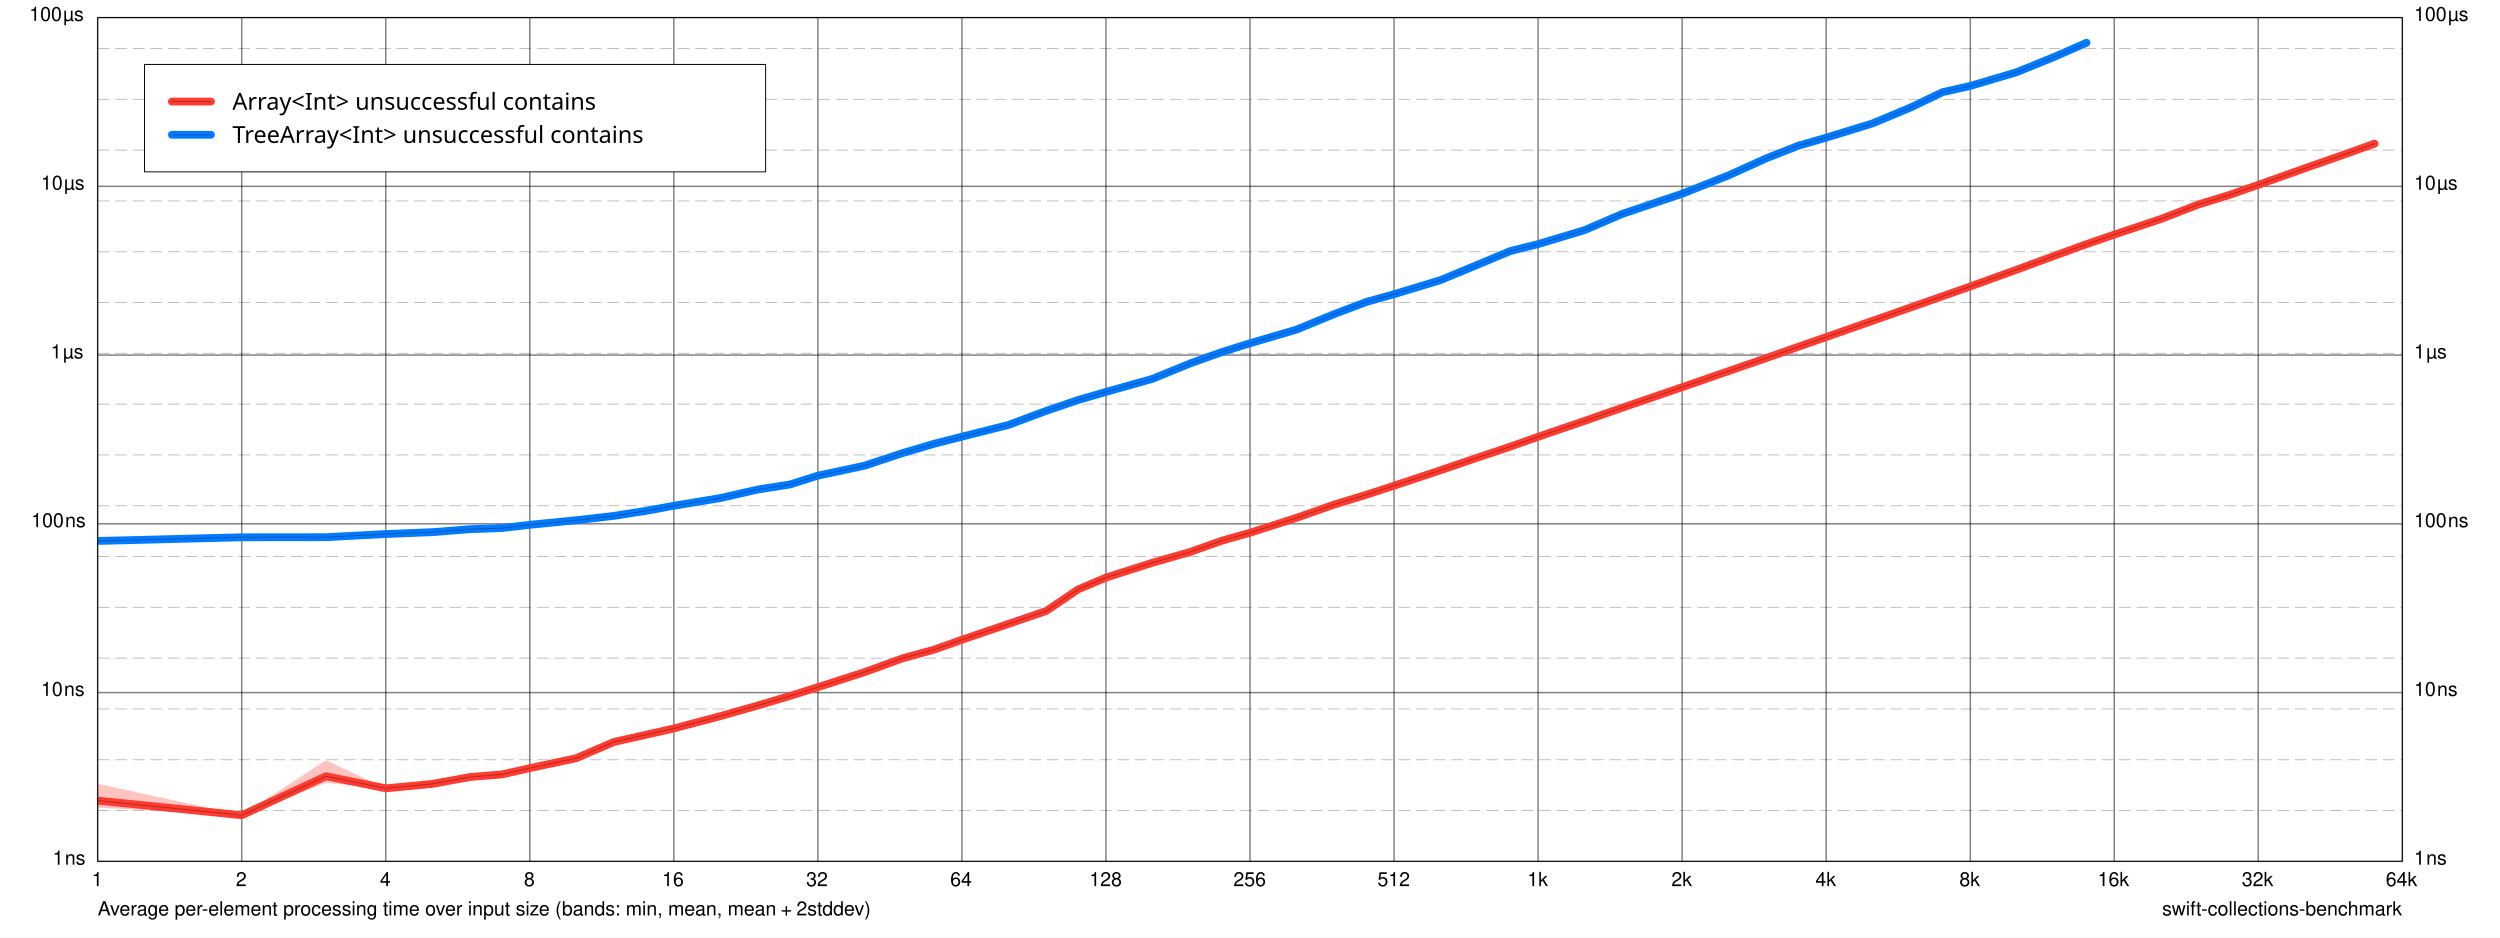
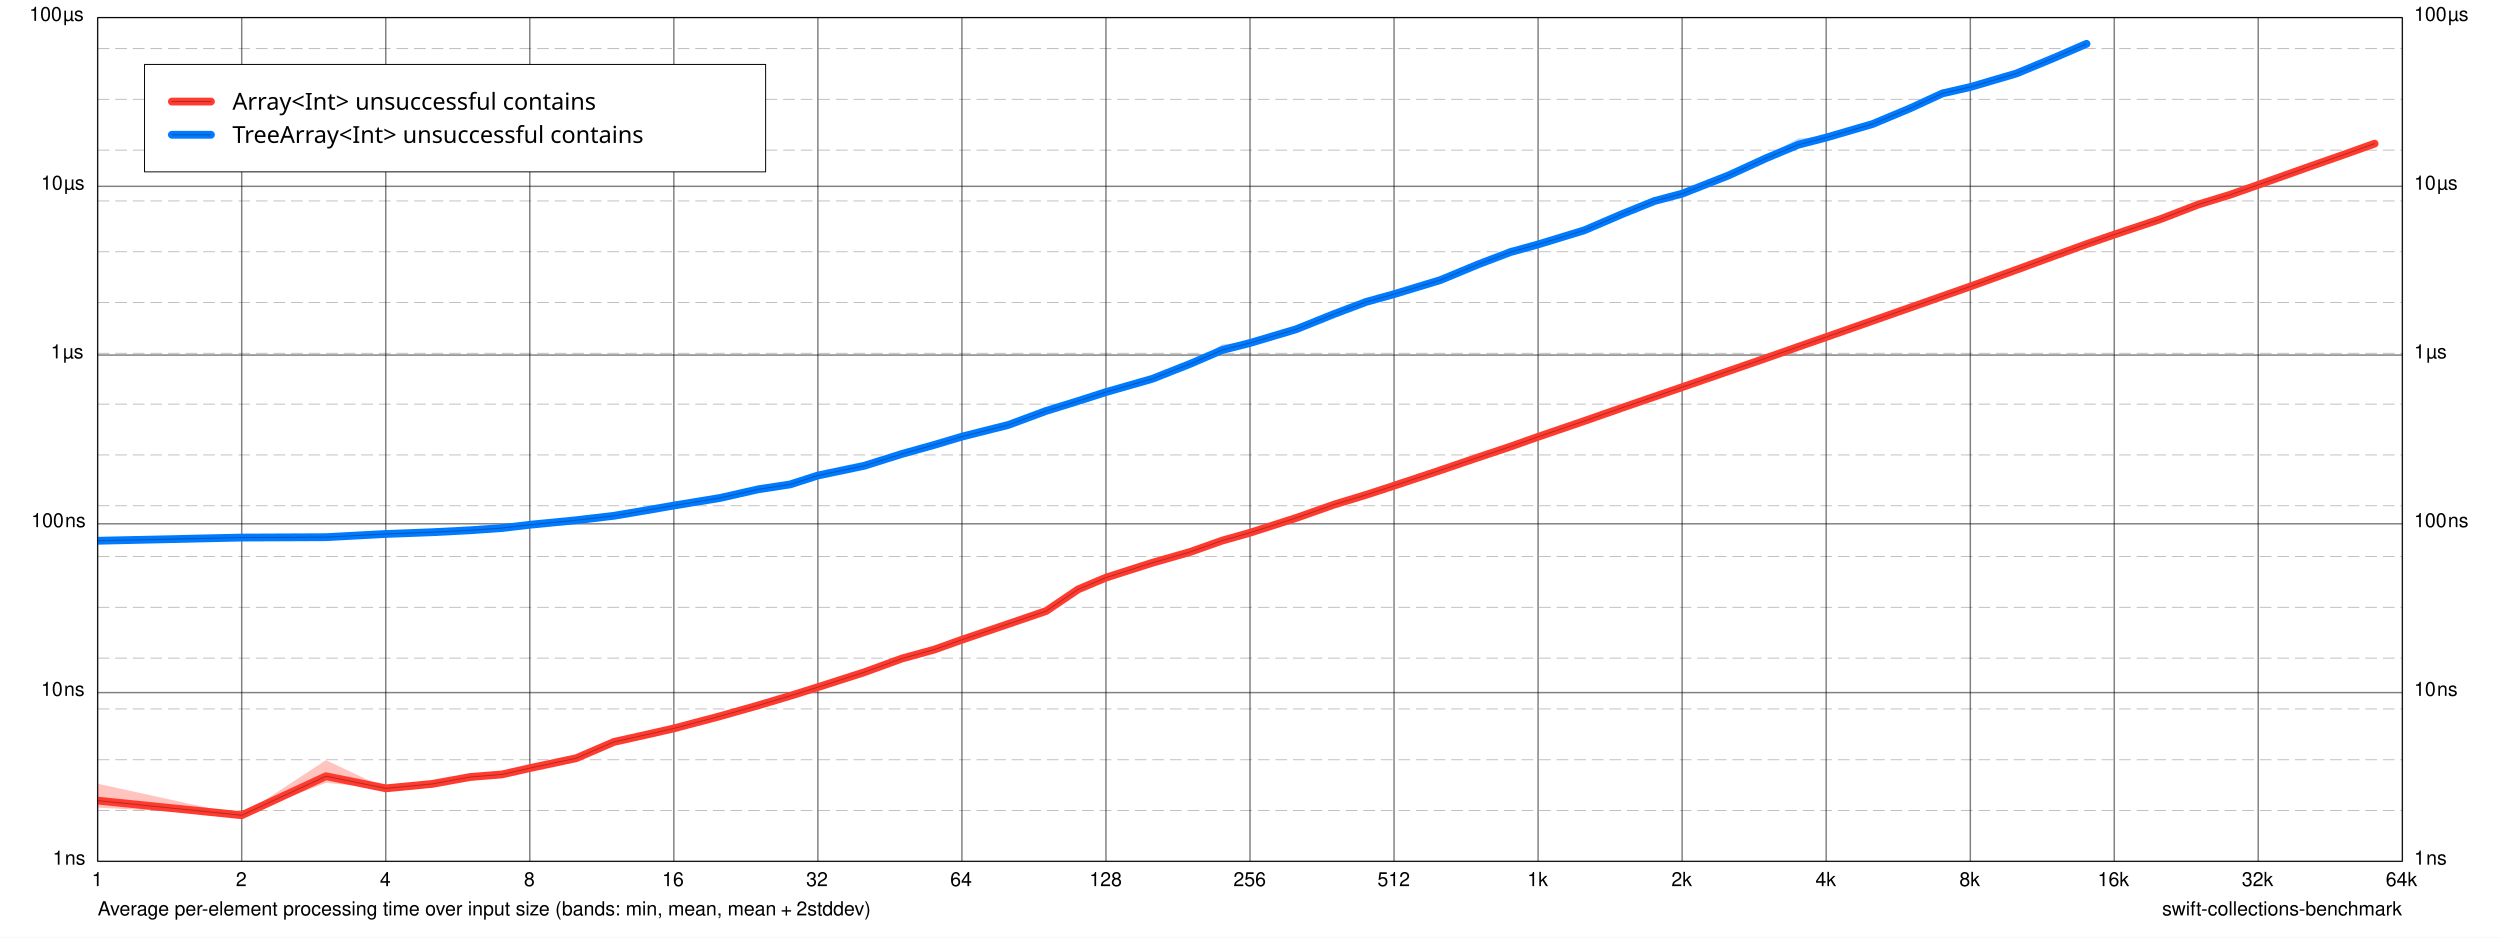
<svg xmlns="http://www.w3.org/2000/svg" xmlns:xlink="http://www.w3.org/1999/xlink" width="1280.0px" height="480.0px" viewBox="0.0 0.0 1280.0 480.0" version="1.1">
  <path d="M 0 0 L 0 480 L 1280 480 L 1280 0 z" fill="#FFFFFF" fill-opacity="1.0" stroke="none" />
  <text x="50" y="468.7" font-family="Helvetica" font-size="10" font-weight="normal" font-style="normal" fill="#000000" fill-opacity="1">Average per-element processing time over input size (bands: min, mean, mean + 2stddev)</text>
  <a xlink:href="https://github.com/apple/swift-collections-benchmark">
    <text x="1107" y="468.7" font-family="Helvetica" font-size="10" font-weight="normal" font-style="normal" fill="#000000" fill-opacity="1">swift-collections-benchmark</text>
  </a>
  <path d="M 50 9 L 50 441" fill="none" stroke-width="0.75" stroke="#000000" stroke-opacity="0.498" stroke-linecap="butt" stroke-linejoin="round" />
  <text x="47" y="453.7" font-family="Helvetica" font-size="10" font-weight="normal" font-style="normal" fill="#000000" fill-opacity="1">1</text>
  <path d="M 123.75 9 L 123.75 441" fill="none" stroke-width="0.75" stroke="#000000" stroke-opacity="0.498" stroke-linecap="butt" stroke-linejoin="round" />
  <text x="120.75" y="453.7" font-family="Helvetica" font-size="10" font-weight="normal" font-style="normal" fill="#000000" fill-opacity="1">2</text>
  <path d="M 197.5 9 L 197.5 441" fill="none" stroke-width="0.75" stroke="#000000" stroke-opacity="0.498" stroke-linecap="butt" stroke-linejoin="round" />
  <text x="194.5" y="453.7" font-family="Helvetica" font-size="10" font-weight="normal" font-style="normal" fill="#000000" fill-opacity="1">4</text>
  <path d="M 271.25 9 L 271.25 441" fill="none" stroke-width="0.75" stroke="#000000" stroke-opacity="0.498" stroke-linecap="butt" stroke-linejoin="round" />
  <text x="268.25" y="453.7" font-family="Helvetica" font-size="10" font-weight="normal" font-style="normal" fill="#000000" fill-opacity="1">8</text>
  <path d="M 345 9 L 345 441" fill="none" stroke-width="0.75" stroke="#000000" stroke-opacity="0.498" stroke-linecap="butt" stroke-linejoin="round" />
  <text x="339" y="453.7" font-family="Helvetica" font-size="10" font-weight="normal" font-style="normal" fill="#000000" fill-opacity="1">16</text>
  <path d="M 418.75 9 L 418.75 441" fill="none" stroke-width="0.75" stroke="#000000" stroke-opacity="0.498" stroke-linecap="butt" stroke-linejoin="round" />
  <text x="412.75" y="453.7" font-family="Helvetica" font-size="10" font-weight="normal" font-style="normal" fill="#000000" fill-opacity="1">32</text>
  <path d="M 492.5 9 L 492.5 441" fill="none" stroke-width="0.75" stroke="#000000" stroke-opacity="0.498" stroke-linecap="butt" stroke-linejoin="round" />
  <text x="486.5" y="453.7" font-family="Helvetica" font-size="10" font-weight="normal" font-style="normal" fill="#000000" fill-opacity="1">64</text>
  <path d="M 566.25 9 L 566.25 441" fill="none" stroke-width="0.75" stroke="#000000" stroke-opacity="0.498" stroke-linecap="butt" stroke-linejoin="round" />
  <text x="557.75" y="453.7" font-family="Helvetica" font-size="10" font-weight="normal" font-style="normal" fill="#000000" fill-opacity="1">128</text>
  <path d="M 640 9 L 640 441" fill="none" stroke-width="0.75" stroke="#000000" stroke-opacity="0.498" stroke-linecap="butt" stroke-linejoin="round" />
  <text x="631.5" y="453.7" font-family="Helvetica" font-size="10" font-weight="normal" font-style="normal" fill="#000000" fill-opacity="1">256</text>
  <path d="M 713.75 9 L 713.75 441" fill="none" stroke-width="0.75" stroke="#000000" stroke-opacity="0.498" stroke-linecap="butt" stroke-linejoin="round" />
  <text x="705.25" y="453.7" font-family="Helvetica" font-size="10" font-weight="normal" font-style="normal" fill="#000000" fill-opacity="1">512</text>
  <path d="M 787.5 9 L 787.5 441" fill="none" stroke-width="0.75" stroke="#000000" stroke-opacity="0.498" stroke-linecap="butt" stroke-linejoin="round" />
  <text x="782" y="453.7" font-family="Helvetica" font-size="10" font-weight="normal" font-style="normal" fill="#000000" fill-opacity="1">1k</text>
  <path d="M 861.25 9 L 861.25 441" fill="none" stroke-width="0.75" stroke="#000000" stroke-opacity="0.498" stroke-linecap="butt" stroke-linejoin="round" />
  <text x="855.75" y="453.7" font-family="Helvetica" font-size="10" font-weight="normal" font-style="normal" fill="#000000" fill-opacity="1">2k</text>
  <path d="M 935 9 L 935 441" fill="none" stroke-width="0.75" stroke="#000000" stroke-opacity="0.498" stroke-linecap="butt" stroke-linejoin="round" />
  <text x="929.5" y="453.7" font-family="Helvetica" font-size="10" font-weight="normal" font-style="normal" fill="#000000" fill-opacity="1">4k</text>
  <path d="M 1008.8 9 L 1008.8 441" fill="none" stroke-width="0.75" stroke="#000000" stroke-opacity="0.498" stroke-linecap="butt" stroke-linejoin="round" />
  <text x="1003.2" y="453.7" font-family="Helvetica" font-size="10" font-weight="normal" font-style="normal" fill="#000000" fill-opacity="1">8k</text>
  <path d="M 1082.5 9 L 1082.5 441" fill="none" stroke-width="0.75" stroke="#000000" stroke-opacity="0.498" stroke-linecap="butt" stroke-linejoin="round" />
  <text x="1074" y="453.7" font-family="Helvetica" font-size="10" font-weight="normal" font-style="normal" fill="#000000" fill-opacity="1">16k</text>
  <path d="M 1156.2 9 L 1156.2 441" fill="none" stroke-width="0.75" stroke="#000000" stroke-opacity="0.498" stroke-linecap="butt" stroke-linejoin="round" />
  <text x="1147.8" y="453.7" font-family="Helvetica" font-size="10" font-weight="normal" font-style="normal" fill="#000000" fill-opacity="1">32k</text>
  <path d="M 1230 9 L 1230 441" fill="none" stroke-width="0.75" stroke="#000000" stroke-opacity="0.498" stroke-linecap="butt" stroke-linejoin="round" />
  <text x="1221.5" y="453.7" font-family="Helvetica" font-size="10" font-weight="normal" font-style="normal" fill="#000000" fill-opacity="1">64k</text>
  <path d="M 50 441 L 1230 441" fill="none" stroke-width="0.75" stroke="#000000" stroke-opacity="0.498" stroke-linecap="butt" stroke-linejoin="round" />
  <text x="27" y="442.7" font-family="Helvetica" font-size="10" font-weight="normal" font-style="normal" fill="#000000" fill-opacity="1">1 ns</text>
  <text x="1236" y="442.7" font-family="Helvetica" font-size="10" font-weight="normal" font-style="normal" fill="#000000" fill-opacity="1">1 ns</text>
  <path d="M 50 354.6 L 1230 354.6" fill="none" stroke-width="0.75" stroke="#000000" stroke-opacity="0.498" stroke-linecap="butt" stroke-linejoin="round" />
  <text x="21" y="356.3" font-family="Helvetica" font-size="10" font-weight="normal" font-style="normal" fill="#000000" fill-opacity="1">10 ns</text>
  <text x="1236" y="356.3" font-family="Helvetica" font-size="10" font-weight="normal" font-style="normal" fill="#000000" fill-opacity="1">10 ns</text>
  <path d="M 50 268.2 L 1230 268.2" fill="none" stroke-width="0.75" stroke="#000000" stroke-opacity="0.498" stroke-linecap="butt" stroke-linejoin="round" />
  <text x="16" y="269.9" font-family="Helvetica" font-size="10" font-weight="normal" font-style="normal" fill="#000000" fill-opacity="1">100 ns</text>
  <text x="1236" y="269.9" font-family="Helvetica" font-size="10" font-weight="normal" font-style="normal" fill="#000000" fill-opacity="1">100 ns</text>
  <path d="M 50 181.8 L 1230 181.8" fill="none" stroke-width="0.75" stroke="#000000" stroke-opacity="0.498" stroke-linecap="butt" stroke-linejoin="round" />
  <text x="26" y="183.5" font-family="Helvetica" font-size="10" font-weight="normal" font-style="normal" fill="#000000" fill-opacity="1">1 µs</text>
  <text x="1236" y="183.5" font-family="Helvetica" font-size="10" font-weight="normal" font-style="normal" fill="#000000" fill-opacity="1">1 µs</text>
  <path d="M 50 95.4 L 1230 95.4" fill="none" stroke-width="0.75" stroke="#000000" stroke-opacity="0.498" stroke-linecap="butt" stroke-linejoin="round" />
  <text x="21" y="97.1" font-family="Helvetica" font-size="10" font-weight="normal" font-style="normal" fill="#000000" fill-opacity="1">10 µs</text>
  <text x="1236" y="97.1" font-family="Helvetica" font-size="10" font-weight="normal" font-style="normal" fill="#000000" fill-opacity="1">10 µs</text>
  <path d="M 50 9 L 1230 9" fill="none" stroke-width="0.75" stroke="#000000" stroke-opacity="0.498" stroke-linecap="butt" stroke-linejoin="round" />
  <text x="15" y="10.7" font-family="Helvetica" font-size="10" font-weight="normal" font-style="normal" fill="#000000" fill-opacity="1">100 µs</text>
  <text x="1236" y="10.7" font-family="Helvetica" font-size="10" font-weight="normal" font-style="normal" fill="#000000" fill-opacity="1">100 µs</text>
  <path d="M 50 414.99 L 1230 414.99" fill="none" stroke-width="0.5" stroke="#000000" stroke-opacity="0.259" stroke-linecap="butt" stroke-linejoin="round" stroke-dasharray="6 3" stroke-dashoffset="0" />
  <path d="M 50 388.98 L 1230 388.98" fill="none" stroke-width="0.5" stroke="#000000" stroke-opacity="0.259" stroke-linecap="butt" stroke-linejoin="round" stroke-dasharray="6 3" stroke-dashoffset="0" />
  <path d="M 50 362.97 L 1230 362.97" fill="none" stroke-width="0.5" stroke="#000000" stroke-opacity="0.259" stroke-linecap="butt" stroke-linejoin="round" stroke-dasharray="6 3" stroke-dashoffset="0" />
  <path d="M 50 336.96 L 1230 336.96" fill="none" stroke-width="0.5" stroke="#000000" stroke-opacity="0.259" stroke-linecap="butt" stroke-linejoin="round" stroke-dasharray="6 3" stroke-dashoffset="0" />
  <path d="M 50 310.96 L 1230 310.96" fill="none" stroke-width="0.5" stroke="#000000" stroke-opacity="0.259" stroke-linecap="butt" stroke-linejoin="round" stroke-dasharray="6 3" stroke-dashoffset="0" />
  <path d="M 50 284.95 L 1230 284.95" fill="none" stroke-width="0.5" stroke="#000000" stroke-opacity="0.259" stroke-linecap="butt" stroke-linejoin="round" stroke-dasharray="6 3" stroke-dashoffset="0" />
  <path d="M 50 258.94 L 1230 258.94" fill="none" stroke-width="0.5" stroke="#000000" stroke-opacity="0.259" stroke-linecap="butt" stroke-linejoin="round" stroke-dasharray="6 3" stroke-dashoffset="0" />
  <path d="M 50 232.93 L 1230 232.93" fill="none" stroke-width="0.5" stroke="#000000" stroke-opacity="0.259" stroke-linecap="butt" stroke-linejoin="round" stroke-dasharray="6 3" stroke-dashoffset="0" />
  <path d="M 50 206.92 L 1230 206.92" fill="none" stroke-width="0.5" stroke="#000000" stroke-opacity="0.259" stroke-linecap="butt" stroke-linejoin="round" stroke-dasharray="6 3" stroke-dashoffset="0" />
  <path d="M 50 180.91 L 1230 180.91" fill="none" stroke-width="0.5" stroke="#000000" stroke-opacity="0.259" stroke-linecap="butt" stroke-linejoin="round" stroke-dasharray="6 3" stroke-dashoffset="0" />
  <path d="M 50 154.9 L 1230 154.9" fill="none" stroke-width="0.5" stroke="#000000" stroke-opacity="0.259" stroke-linecap="butt" stroke-linejoin="round" stroke-dasharray="6 3" stroke-dashoffset="0" />
  <path d="M 50 128.89 L 1230 128.89" fill="none" stroke-width="0.5" stroke="#000000" stroke-opacity="0.259" stroke-linecap="butt" stroke-linejoin="round" stroke-dasharray="6 3" stroke-dashoffset="0" />
  <path d="M 50 102.88 L 1230 102.88" fill="none" stroke-width="0.5" stroke="#000000" stroke-opacity="0.259" stroke-linecap="butt" stroke-linejoin="round" stroke-dasharray="6 3" stroke-dashoffset="0" />
  <path d="M 50 76.874 L 1230 76.874" fill="none" stroke-width="0.5" stroke="#000000" stroke-opacity="0.259" stroke-linecap="butt" stroke-linejoin="round" stroke-dasharray="6 3" stroke-dashoffset="0" />
  <path d="M 50 50.865 L 1230 50.865" fill="none" stroke-width="0.5" stroke="#000000" stroke-opacity="0.259" stroke-linecap="butt" stroke-linejoin="round" stroke-dasharray="6 3" stroke-dashoffset="0" />
  <path d="M 50 24.856 L 1230 24.856" fill="none" stroke-width="0.5" stroke="#000000" stroke-opacity="0.259" stroke-linecap="butt" stroke-linejoin="round" stroke-dasharray="6 3" stroke-dashoffset="0" />
  <path d="M 74 33 L 74 88 L 392 88 L 392 33 z" fill="#FFFFFF" fill-opacity="1.0" stroke="none" />
  <clipPath id="clip-0">
    <path d="M 50 9 L 50 441 L 1230 441 L 1230 9 z" />
  </clipPath>
  <g clip-path="url(#clip-0)">
-     <path d="M 50 276.96L 123.75 274.96L 166.89 275.04L 197.5 273.43L 221.24 272.47L 240.64 270.9L 257.04 270.2L 271.25 268.56L 294.99 266.2L 314.39 264.11L 330.79 261.16L 345 258.84L 368.74 254.96L 388.14 250.51L 404.54 247.93L 418.75 243.33L 442.49 238.35L 461.89 231.01L 478.29 225.86L 492.5 223.52L 516.24 217.5L 535.64 210.33L 552.04 203.43L 566.25 200.53L 589.99 193.94L 609.39 185.5L 625.79 179.95L 640 175.63L 663.74 168.67L 683.14 160.56L 699.54 152.39L 713.75 150.57L 737.49 143.35L 756.89 135.37L 773.29 127.73L 787.5 124.93L 811.24 117.57L 830.64 109.33L 847.04 103.81L 861.25 99.131L 884.99 89.781L 904.39 80.066L 920.79 72.43L 935 70.348L 958.74 62.388L 978.14 54.016L 994.54 47.131L 1008.8 43.955L 1032.5 36.014L 1051.9 28.717L 1068.3 21.759L 1068.3 21.938L 1051.9 29.202L 1032.5 37.311L 1008.8 43.994L 994.54 47.232L 978.14 55.461L 958.74 63.466L 935 70.523L 920.79 75.388L 904.39 81.38L 884.99 89.807L 861.25 99.201L 847.04 104.04L 830.64 109.56L 811.24 117.93L 787.5 124.99L 773.29 128.82L 756.89 135.38L 737.49 143.46L 713.75 150.64L 699.54 155.41L 683.14 160.9L 663.74 168.81L 640 175.79L 625.79 180.25L 609.39 186.27L 589.99 193.98L 566.25 200.71L 552.04 205.27L 535.64 210.36L 516.24 217.62L 492.5 223.58L 478.29 227.68L 461.89 232.42L 442.49 238.49L 418.75 243.58L 404.54 248.06L 388.14 250.63L 368.74 255.03L 345 258.98L 330.79 261.67L 314.39 264.13L 294.99 266.4L 271.25 268.75L 257.04 270.41L 240.64 270.96L 221.24 272.47L 197.5 273.44L 166.89 275.04L 123.75 275.14L 50 276.97" fill="#007AFF" fill-opacity="0.302" stroke="none" />
+     <path d="M 50 276.59L 123.75 274.96L 166.89 275.04L 197.5 273.39L 221.24 272.4L 240.64 270.07L 257.04 270.23L 271.25 268.54L 294.99 266.17L 314.39 263.95L 330.79 261.28L 345 258.81L 368.74 254.94L 388.14 250.48L 404.54 247.89L 418.75 243.44L 442.49 238.45L 461.89 232.3L 478.29 227.7L 492.5 223.36L 516.24 217.51L 535.64 210.34L 552.04 205.15L 566.25 200.72L 589.99 193.82L 609.39 186.28L 625.79 176.36L 640 175.21L 663.74 168.47L 683.14 160.61L 699.54 152.71L 713.75 150.41L 737.49 143.12L 756.89 135.33L 773.29 126.77L 787.5 125.01L 811.24 117.89L 830.64 109.48L 847.04 101.2L 861.25 99.095L 884.99 89.756L 904.39 79.659L 920.79 70.935L 935 70.066L 958.74 63.36L 978.14 55.13L 994.54 47.76L 1008.8 44.404L 1032.5 37.256L 1051.9 29.204L 1068.3 22.252L 1068.3 22.491L 1051.9 29.659L 1032.5 37.703L 1008.8 44.606L 994.54 47.838L 978.14 55.475L 958.74 63.561L 935 70.55L 920.79 75.261L 904.39 81.393L 884.99 89.843L 861.25 99.177L 847.04 103.57L 830.64 109.59L 811.24 117.89L 787.5 125.18L 773.29 129.95L 756.89 135.33L 737.49 143.48L 713.75 150.66L 699.54 155.22L 683.14 160.78L 663.74 168.57L 640 175.75L 625.79 180.25L 609.39 186.28L 589.99 194L 566.25 200.75L 552.04 205.35L 535.64 210.39L 516.24 217.58L 492.5 223.61L 478.29 227.84L 461.89 232.41L 442.49 238.49L 418.75 243.45L 404.54 248.07L 388.14 250.55L 368.74 254.94L 345 258.84L 330.79 261.31L 314.39 264.13L 294.99 266.43L 271.25 268.73L 257.04 270.41L 240.64 272.01L 221.24 272.54L 197.5 273.39L 166.89 275.04L 123.75 275.33L 50 276.97" fill="#007AFF" fill-opacity="0.302" stroke="none" />
    <path d="M 50 401.26L 123.75 417.41L 166.89 389.21L 197.5 403.63L 221.24 399.89L 240.64 396.71L 257.04 396.48L 271.25 392.5L 294.99 388.21L 314.39 379.84L 330.79 376.19L 345 372.72L 368.74 366.67L 388.14 361.06L 404.54 356.2L 418.75 351.82L 442.49 344.18L 461.89 335.27L 478.29 331.93L 492.5 327.54L 516.24 319.47L 535.64 312.83L 552.04 301.71L 566.25 295.38L 589.99 288.14L 609.39 282.55L 625.79 275.19L 640 272.6L 663.74 265.14L 683.14 256.47L 699.54 252.55L 713.75 248.65L 737.49 240.72L 756.89 233.89L 773.29 228.67L 787.5 223.26L 811.24 215.12L 830.64 208.33L 847.04 203.08L 861.25 197.98L 884.99 189.85L 904.39 183.29L 920.79 177.51L 935 172.55L 958.74 164.21L 978.14 157.43L 994.54 151.65L 1008.8 146.66L 1032.5 137.9L 1051.9 129.89L 1068.3 123.97L 1082.5 119.22L 1106.2 112.04L 1125.6 104.54L 1142 99.636L 1156.2 94.58L 1180 85.863L 1199.4 79.338L 1215.8 73.267L 1215.8 73.649L 1199.4 79.414L 1180 86.296L 1156.2 94.665L 1142 99.644L 1125.6 104.74L 1106.2 112.23L 1082.5 120.42L 1068.3 125.35L 1051.9 131.34L 1032.5 138.15L 1008.8 146.66L 994.54 151.67L 978.14 157.46L 958.74 164.26L 935 172.58L 920.79 177.53L 904.39 183.31L 884.99 190.07L 861.25 198.32L 847.04 203.12L 830.64 208.88L 811.24 215.67L 787.5 223.77L 773.29 228.69L 756.89 234.26L 737.49 240.79L 713.75 248.69L 699.54 253.59L 683.14 258.99L 663.74 265.15L 640 272.82L 625.79 277.35L 609.39 282.59L 589.99 288.14L 566.25 295.86L 552.04 301.75L 535.64 312.83L 516.24 319.47L 492.5 327.54L 478.29 332.84L 461.89 337.81L 442.49 344.2L 418.75 351.82L 404.54 356.31L 388.14 361.21L 368.74 366.67L 345 373.03L 330.79 376.19L 314.39 379.84L 294.99 388.21L 271.25 393.55L 257.04 396.51L 240.64 398.24L 221.24 401.91L 197.5 403.63L 166.89 400.83L 123.75 417.41L 50 413.52" fill="#FF3B30" fill-opacity="0.302" stroke="none" />
-     <path d="M 50 276.97L 123.75 275.09L 166.89 275.04L 197.5 273.43L 221.24 272.47L 240.64 270.94L 257.04 270.35L 271.25 268.7L 294.99 266.35L 314.39 264.12L 330.79 261.54L 345 258.94L 368.74 255.01L 388.14 250.6L 404.54 248.03L 418.75 243.52L 442.49 238.46L 461.89 232.05L 478.29 227.2L 492.5 223.57L 516.24 217.59L 535.64 210.36L 552.04 204.78L 566.25 200.66L 589.99 193.97L 609.39 186.06L 625.79 180.18L 640 175.74L 663.74 168.77L 683.14 160.81L 699.54 154.6L 713.75 150.62L 737.49 143.43L 756.89 135.38L 773.29 128.53L 787.5 124.98L 811.24 117.84L 830.64 109.5L 847.04 103.98L 861.25 99.183L 884.99 89.8L 904.39 81.032L 920.79 74.593L 935 70.477L 958.74 63.181L 978.14 55.078L 994.54 47.205L 1008.8 43.984L 1032.5 36.968L 1051.9 29.074L 1068.3 21.891" fill="none" stroke-width="4" stroke="#007AFF" stroke-opacity="1" stroke-linecap="round" stroke-linejoin="round" />
+     <path d="M 50 276.87L 123.75 275.23L 166.89 275.04L 197.5 273.39L 221.24 272.5L 240.64 271.5L 257.04 270.36L 271.25 268.68L 294.99 266.36L 314.39 264.08L 330.79 261.3L 345 258.83L 368.74 254.94L 388.14 250.53L 404.54 248.02L 418.75 243.45L 442.49 238.48L 461.89 232.38L 478.29 227.8L 492.5 223.55L 516.24 217.57L 535.64 210.38L 552.04 205.3L 566.25 200.74L 589.99 193.95L 609.39 186.28L 625.79 179.2L 640 175.61L 663.74 168.54L 683.14 160.73L 699.54 154.55L 713.75 150.6L 737.49 143.39L 756.89 135.33L 773.29 129.09L 787.5 125.14L 811.24 117.89L 830.64 109.56L 847.04 102.93L 861.25 99.156L 884.99 89.82L 904.39 80.932L 920.79 74.082L 935 70.423L 958.74 63.509L 978.14 55.384L 994.54 47.817L 1008.8 44.553L 1032.5 37.586L 1051.9 29.539L 1068.3 22.429" fill="none" stroke-width="4" stroke="#007AFF" stroke-opacity="1" stroke-linecap="round" stroke-linejoin="round" />
    <path d="M 50 409.91L 123.75 417.41L 166.89 397.43L 197.5 403.63L 221.24 401.37L 240.64 397.84L 257.04 396.5L 271.25 393.28L 294.99 388.21L 314.39 379.84L 330.79 376.19L 345 372.95L 368.74 366.67L 388.14 361.17L 404.54 356.28L 418.75 351.82L 442.49 344.19L 461.89 337.13L 478.29 332.6L 492.5 327.54L 516.24 319.47L 535.64 312.83L 552.04 301.74L 566.25 295.73L 589.99 288.14L 609.39 282.58L 625.79 276.77L 640 272.76L 663.74 265.15L 683.14 258.32L 699.54 253.32L 713.75 248.68L 737.49 240.77L 756.89 234.16L 773.29 228.68L 787.5 223.64L 811.24 215.52L 830.64 208.73L 847.04 203.11L 861.25 198.23L 884.99 190.01L 904.39 183.3L 920.79 177.52L 935 172.58L 958.74 164.25L 978.14 157.45L 994.54 151.67L 1008.8 146.66L 1032.5 138.08L 1051.9 130.96L 1068.3 124.99L 1082.5 120.1L 1106.2 112.18L 1125.6 104.69L 1142 99.642L 1156.2 94.643L 1180 86.183L 1199.4 79.394L 1215.8 73.549" fill="none" stroke-width="4" stroke="#FF3B30" stroke-opacity="1" stroke-linecap="round" stroke-linejoin="round" />
-     <path d="M 50 276.97L 123.75 275.09L 166.89 275.04L 197.5 273.43L 221.24 272.47L 240.64 270.94L 257.04 270.35L 271.25 268.7L 294.99 266.35L 314.39 264.12L 330.79 261.54L 345 258.94L 368.74 255.01L 388.14 250.6L 404.54 248.03L 418.75 243.52L 442.49 238.46L 461.89 232.05L 478.29 227.2L 492.5 223.57L 516.24 217.59L 535.64 210.36L 552.04 204.78L 566.25 200.66L 589.99 193.97L 609.39 186.06L 625.79 180.18L 640 175.74L 663.74 168.77L 683.14 160.81L 699.54 154.6L 713.75 150.62L 737.49 143.43L 756.89 135.38L 773.29 128.53L 787.5 124.98L 811.24 117.84L 830.64 109.5L 847.04 103.98L 861.25 99.183L 884.99 89.8L 904.39 81.032L 920.79 74.593L 935 70.477L 958.74 63.181L 978.14 55.078L 994.54 47.205L 1008.8 43.984L 1032.5 36.968L 1051.9 29.074L 1068.3 21.891" fill="none" stroke-width="0.5" stroke="#000000" stroke-opacity="0.302" stroke-linecap="round" stroke-linejoin="round" />
+     <path d="M 50 276.87L 123.75 275.23L 166.89 275.04L 197.5 273.39L 221.24 272.5L 240.64 271.5L 257.04 270.36L 271.25 268.68L 294.99 266.36L 314.39 264.08L 330.79 261.3L 345 258.83L 368.74 254.94L 388.14 250.53L 404.54 248.02L 418.75 243.45L 442.49 238.48L 461.89 232.38L 478.29 227.8L 492.5 223.55L 516.24 217.57L 535.64 210.38L 552.04 205.3L 566.25 200.74L 589.99 193.95L 609.39 186.28L 625.79 179.2L 640 175.61L 663.74 168.54L 683.14 160.73L 699.54 154.55L 713.75 150.6L 737.49 143.39L 756.89 135.33L 773.29 129.09L 787.5 125.14L 811.24 117.89L 830.64 109.56L 847.04 102.93L 861.25 99.156L 884.99 89.82L 904.39 80.932L 920.79 74.082L 935 70.423L 958.74 63.509L 978.14 55.384L 994.54 47.817L 1008.8 44.553L 1032.5 37.586L 1051.9 29.539L 1068.3 22.429" fill="none" stroke-width="0.5" stroke="#000000" stroke-opacity="0.302" stroke-linecap="round" stroke-linejoin="round" />
    <path d="M 50 409.91L 123.75 417.41L 166.89 397.43L 197.5 403.63L 221.24 401.37L 240.64 397.84L 257.04 396.5L 271.25 393.28L 294.99 388.21L 314.39 379.84L 330.79 376.19L 345 372.95L 368.74 366.67L 388.14 361.17L 404.54 356.28L 418.75 351.82L 442.49 344.19L 461.89 337.13L 478.29 332.6L 492.5 327.54L 516.24 319.47L 535.64 312.83L 552.04 301.74L 566.25 295.73L 589.99 288.14L 609.39 282.58L 625.79 276.77L 640 272.76L 663.74 265.15L 683.14 258.32L 699.54 253.32L 713.75 248.68L 737.49 240.77L 756.89 234.16L 773.29 228.68L 787.5 223.64L 811.24 215.52L 830.64 208.73L 847.04 203.11L 861.25 198.23L 884.99 190.01L 904.39 183.3L 920.79 177.52L 935 172.58L 958.74 164.25L 978.14 157.45L 994.54 151.67L 1008.8 146.66L 1032.5 138.08L 1051.9 130.96L 1068.3 124.99L 1082.5 120.1L 1106.2 112.18L 1125.6 104.69L 1142 99.642L 1156.2 94.643L 1180 86.183L 1199.4 79.394L 1215.8 73.549" fill="none" stroke-width="0.5" stroke="#000000" stroke-opacity="0.302" stroke-linecap="round" stroke-linejoin="round" />
  </g>
  <path d="M 74 33 L 74 88 L 392 88 L 392 33 z" fill="#FFFFFF" fill-opacity="0.702" stroke-width="0.5" stroke="#000000" stroke-opacity="1" stroke-linecap="round" stroke-linejoin="round" />
  <path d="M 88 52 L 108 52" fill="none" stroke-width="4" stroke="#FF3B30" stroke-opacity="1" stroke-linecap="round" stroke-linejoin="round" />
  <path d="M 88 52 L 108 52" fill="none" stroke-width="0.5" stroke="#000000" stroke-opacity="0.302" stroke-linecap="round" stroke-linejoin="round" />
  <text x="119" y="56.17" font-family="Menlo" font-size="12" font-weight="normal" font-style="normal" fill="#000000" fill-opacity="1">Array&lt;Int&gt; unsuccessful contains</text>
  <path d="M 88 69 L 108 69" fill="none" stroke-width="4" stroke="#007AFF" stroke-opacity="1" stroke-linecap="round" stroke-linejoin="round" />
  <path d="M 88 69 L 108 69" fill="none" stroke-width="0.5" stroke="#000000" stroke-opacity="0.302" stroke-linecap="round" stroke-linejoin="round" />
  <text x="119" y="73.17" font-family="Menlo" font-size="12" font-weight="normal" font-style="normal" fill="#000000" fill-opacity="1">TreeArray&lt;Int&gt; unsuccessful contains</text>
  <path d="M 50 9 L 50 441 L 1230 441 L 1230 9 z" fill="none" stroke-width="0.5" stroke="#000000" stroke-opacity="1" stroke-linecap="round" stroke-linejoin="round" />
</svg>
